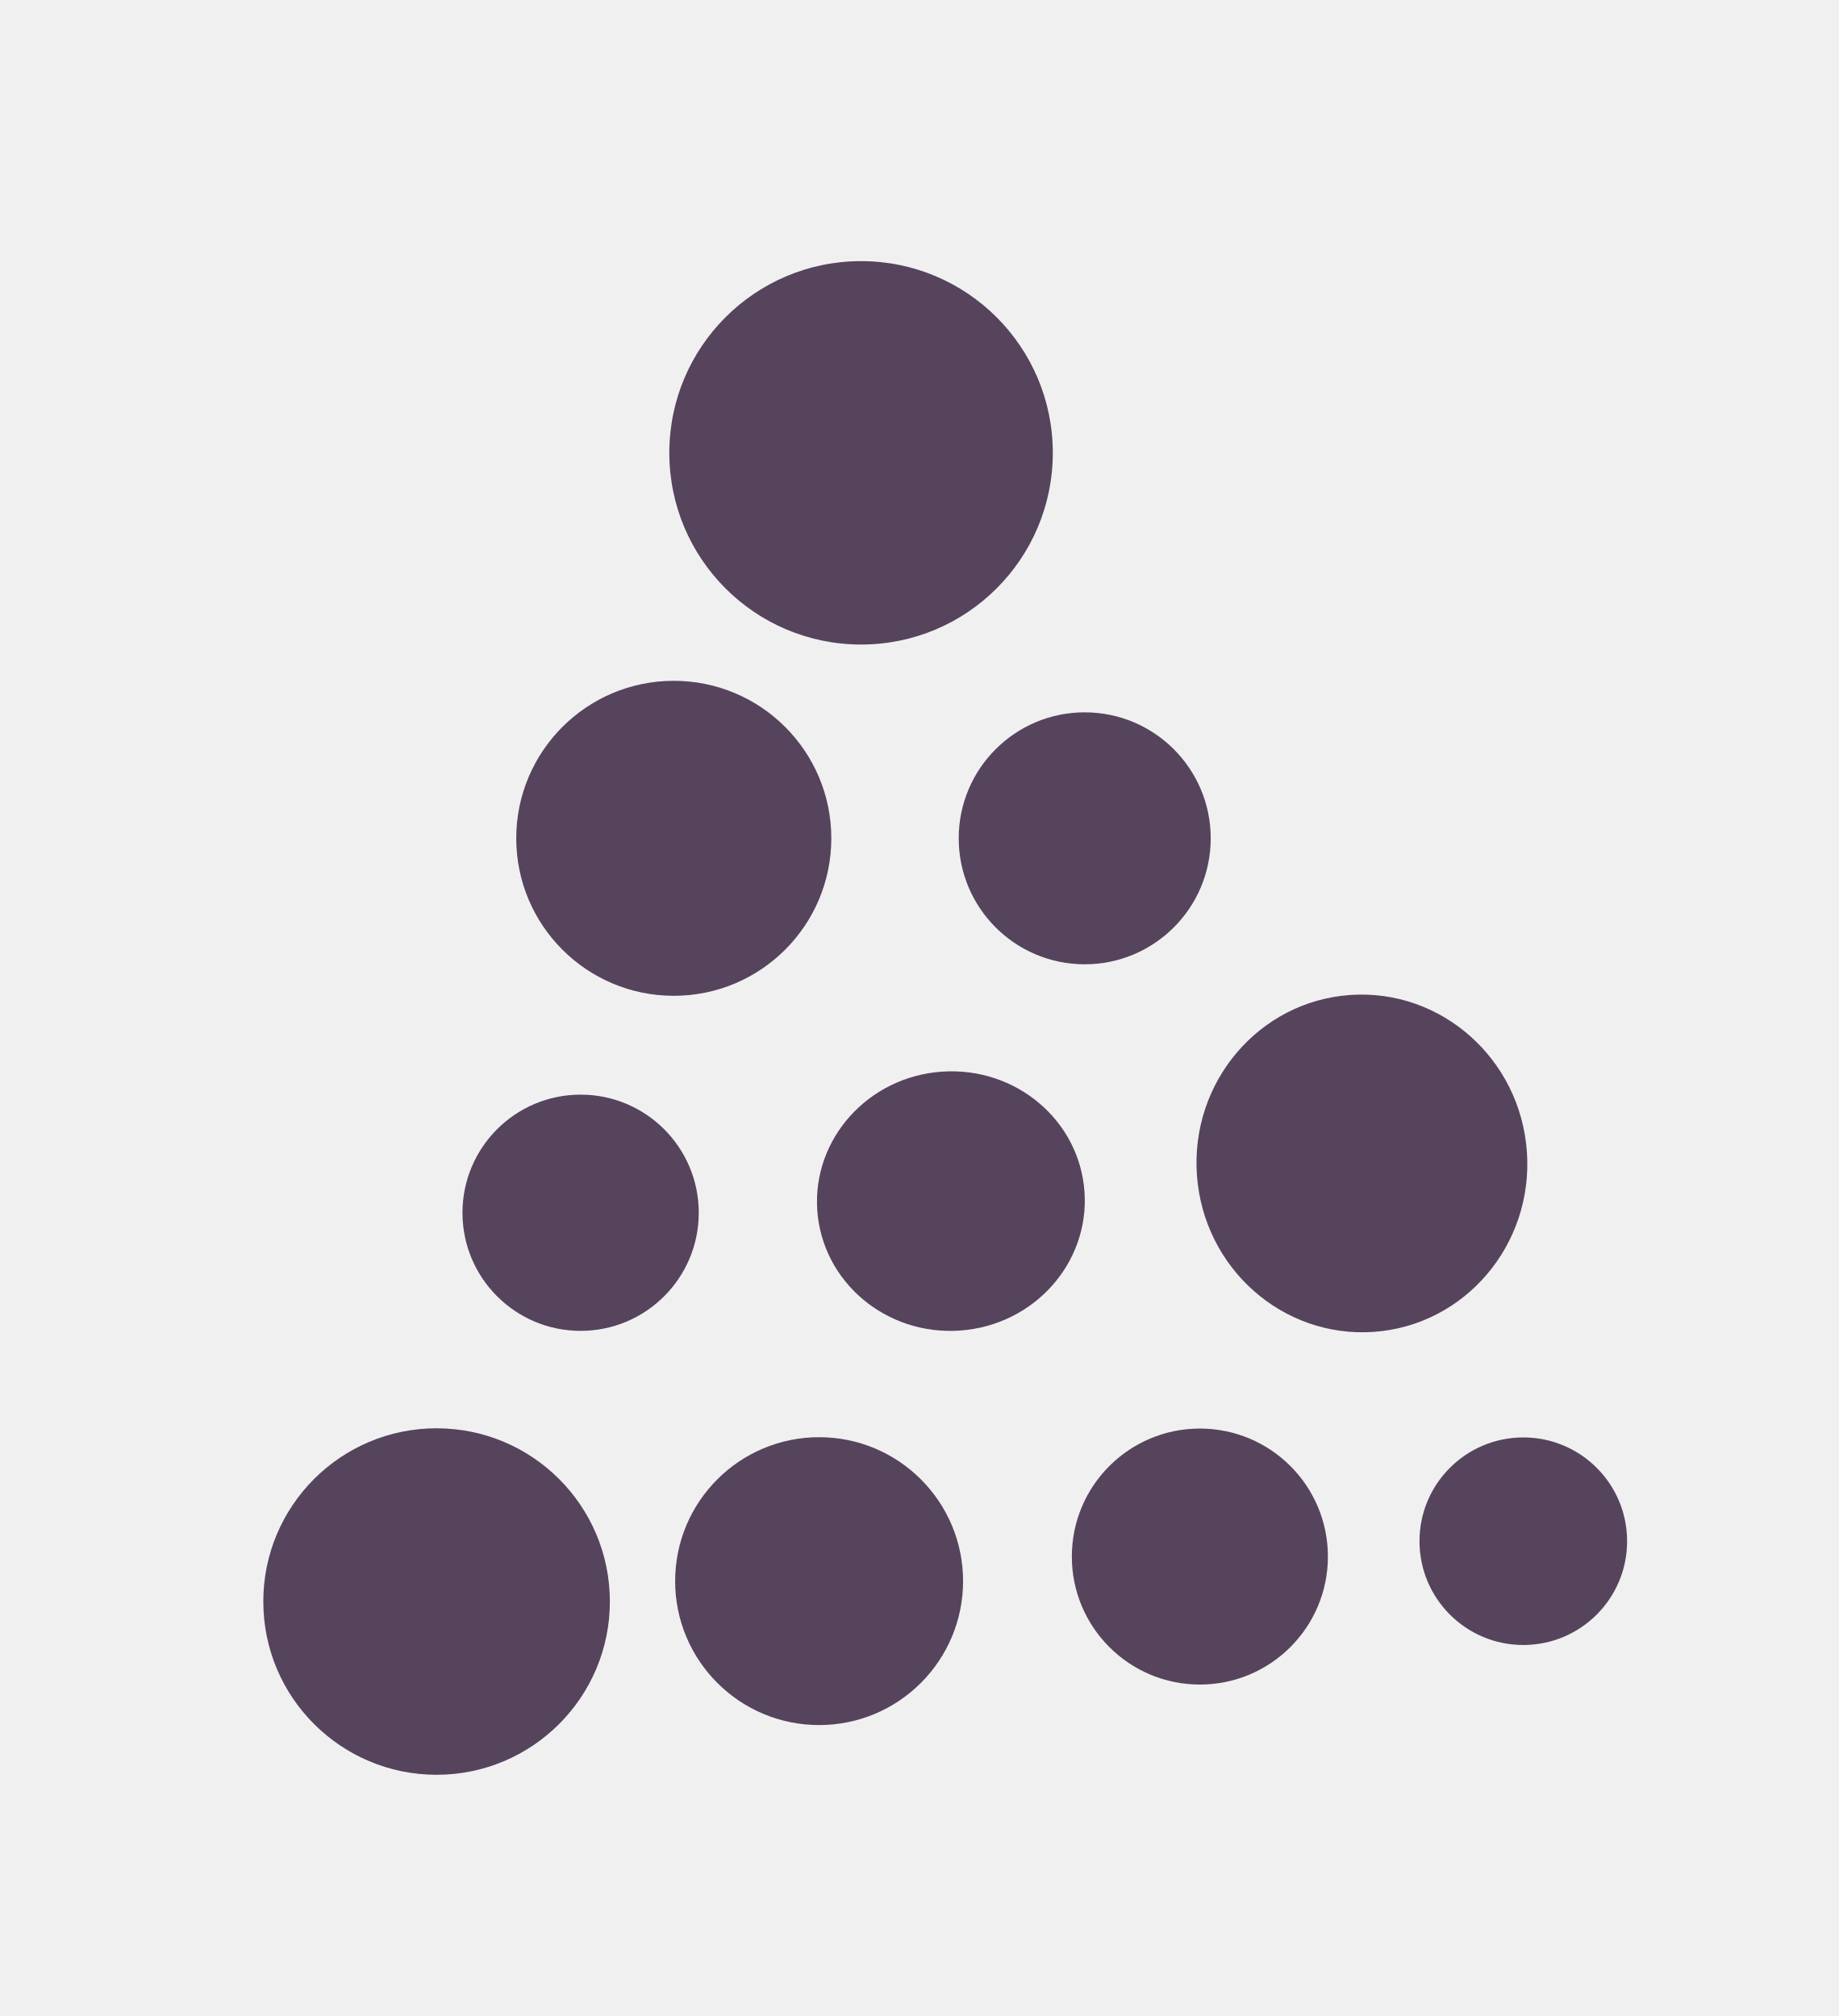
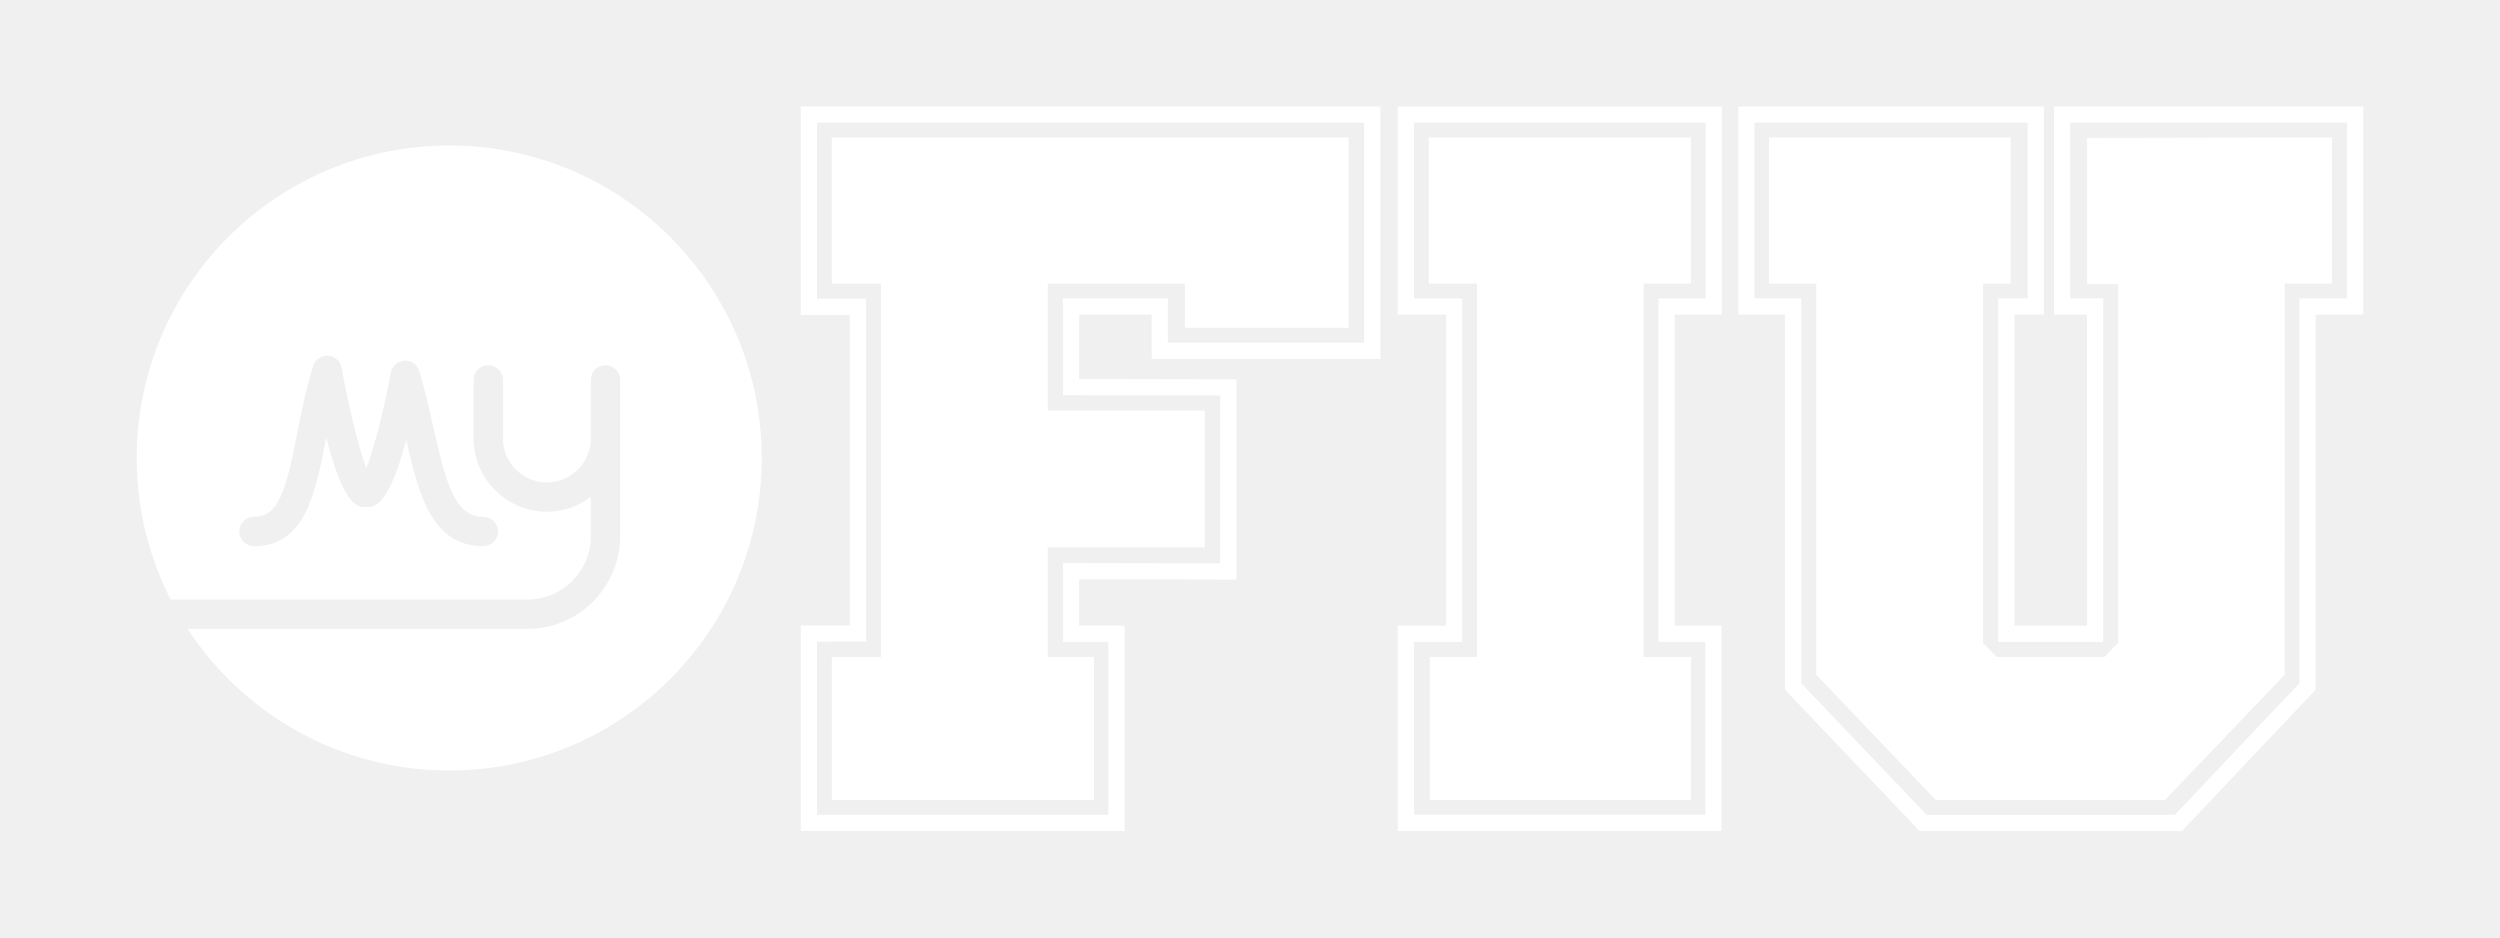
- <svg xmlns="http://www.w3.org/2000/svg" version="1.1" id="Layer_2" x="0px" y="0px" width="233.426px" height="256px" viewBox="0 0 233.426 256" enable-background="new 0 0 233.426 256" xml:space="preserve">
-   <circle fill="#56445D" cx="109.317" cy="57.503" r="24.343" />
-   <rect x="114.023" y="124.79" fill="#56445D" width="0" height="0" />
-   <circle fill="#56445D" cx="85.54" cy="106.452" r="19.999" />
-   <circle fill="#56445D" cx="137.711" cy="106.452" r="15.997" />
-   <circle fill="#56445D" cx="73.713" cy="154" r="14.999" />
-   <ellipse transform="matrix(0.9976 -0.0698 0.0698 0.9976 -10.3476 8.7943)" fill="#56445D" cx="120.713" cy="152.519" rx="17.002" ry="16.478" />
-   <ellipse transform="matrix(0.9976 -0.0698 0.0698 0.9976 -9.8843 12.4195)" fill="#56445D" cx="172.889" cy="147.74" rx="20.997" ry="21.441" />
-   <circle fill="#56445D" cx="55.427" cy="203.369" r="21.999" />
-   <circle fill="#56445D" cx="103.991" cy="200.778" r="18.277" />
-   <circle fill="#56445D" cx="152.331" cy="197.658" r="16.254" />
-   <circle fill="#56445D" cx="193.392" cy="195.709" r="13.179" />
+ <svg xmlns="http://www.w3.org/2000/svg" version="1.1" id="Layer_1" x="0px" y="0px" viewBox="0 0 512 192" style="enable-background:new 0 0 512 192;" xml:space="preserve">
+   <style type="text/css">
+ 	.st0{fill:#FFFFFF;}
+ </style>
+   <polygon class="st0" points="170.352,58.085 180.444,58.085 180.444,134.541 170.36,134.541 170.36,163.846 224.044,163.846  224.044,134.541 214.585,134.541 214.585,112.121 246.749,112.121 246.749,84.076 214.585,84.076 214.585,58.085 242.679,58.085  242.679,67.128 276.187,67.128 276.187,28.156 170.352,28.156 " />
+   <polygon class="st0" points="346.298,28.156 292.606,28.156 292.606,58.085 302.487,58.085 302.487,134.541 292.817,134.541  292.817,163.846 346.298,163.846 346.298,134.541 336.624,134.541 336.624,58.085 346.298,58.085 " />
+   <polygon class="st0" points="427.436,58.176 433.808,58.176 433.775,131.652 433.763,131.64 430.957,134.553 430.949,134.541  408.929,134.541 406.103,131.648 406.103,58.085 411.785,58.085 411.785,28.156 362.3,28.156 362.3,58.085 371.97,58.085  371.975,138.19 396.461,163.846 443.384,163.846 467.903,138.19 467.916,58.085 477.582,58.085 477.582,28.156 427.436,28.247 " />
+   <g>
+     <path class="st0" d="M230.314,170.194H164v-42.088l10.043-0.033V64.508L164,64.512V21.804h118.704v51.7h-46.84v-9.084h-14.853v13.2   l32.214,0.062v41.021l-32.214-0.066v9.489h9.303V170.194z M167.323,166.871h59.668v-35.421h-9.303v-16.138l32.214,0.062V81.001   l-32.214-0.066V61.098h21.498v9.084h40.195V25.127H167.323v36.062l10.042-0.008v70.203l-10.042,0.033V166.871z" />
+   </g>
+   <g>
+     <path class="st0" d="M352.572,170.185h-66.314v-42.054h9.894V64.433h-9.894V21.817h66.384v42.616h-9.658v63.698h9.588V170.185z    M289.581,166.862h59.668v-35.409h-9.588V61.111h9.658V25.139h-59.739v35.971h9.894v70.343h-9.894V166.862z" />
+   </g>
+   <g>
+     <path class="st0" d="M446.847,170.202h-53.704l-27.582-28.966V64.415h-9.563V21.798h62.59v42.623h-6.03v63.722h14.849l0.008-63.73   l-6.757,0.012v-42.62L484,21.798v42.616h-9.745v76.817L446.847,170.202z M394.568,166.879h50.849l25.515-26.97V61.092h9.745V25.121   l-56.697,0.006v35.971l6.757-0.012l-0.008,70.38h-21.494V61.098h6.03V25.121H359.32v35.971h9.563v78.813L394.568,166.879z" />
+   </g>
+   <path class="st0" d="M92,29.798c-35.346,0-64,28.654-64,64c0,10.443,2.517,20.292,6.953,29H108c7.168,0,13-5.832,13-13v-8.029  c-2.51,1.892-5.621,3.029-9,3.029c-8.271,0-15-6.729-15-15v-12c0-1.657,1.343-3,3-3s3,1.343,3,3v12c0,4.962,4.038,9,9,9s9-4.038,9-9  v-12c0-1.657,1.343-3,3-3s3,1.343,3,3v12v20c0,10.477-8.523,19-19,19H38.428c11.429,17.458,31.147,29,53.572,29  c35.346,0,64-28.654,64-64C156,58.452,127.346,29.798,92,29.798z M98.968,105.849c0.011,0,0.022,0.001,0.032,0  c1.653,0,2.995,1.337,3,2.991c0.005,1.657-1.334,3.004-2.991,3.009c-0.015,0-0.032,0-0.047,0  c-10.518,0.001-13.204-10.429-15.775-21.784c-3.614,13.759-6.479,13.774-8.17,13.784c-1.699,0.012-4.585,0.024-8.198-14.247  c-0.035,0.176-0.069,0.351-0.104,0.526c-2.193,11.169-4.266,21.721-14.678,21.721c-0.015,0-0.03,0-0.045,0  c-1.657-0.005-2.996-1.352-2.991-3.009c0.005-1.654,1.347-2.991,3-2.991c0.011,0,0.021,0,0.03,0c4.964,0,6.494-5.148,8.797-16.877  c0.851-4.33,1.814-9.237,3.31-14.019c0.413-1.319,1.674-2.181,3.053-2.099c1.379,0.088,2.521,1.106,2.764,2.467  c1.353,7.582,3.447,16.281,5.075,20.543c1.615-4.108,3.683-12.368,5.022-19.565c0.253-1.362,1.407-2.374,2.791-2.447  c1.373-0.07,2.637,0.811,3.033,2.139c1.186,3.981,2.063,7.869,2.911,11.628C91.41,99.258,93.18,105.849,98.968,105.849z" />
</svg>
